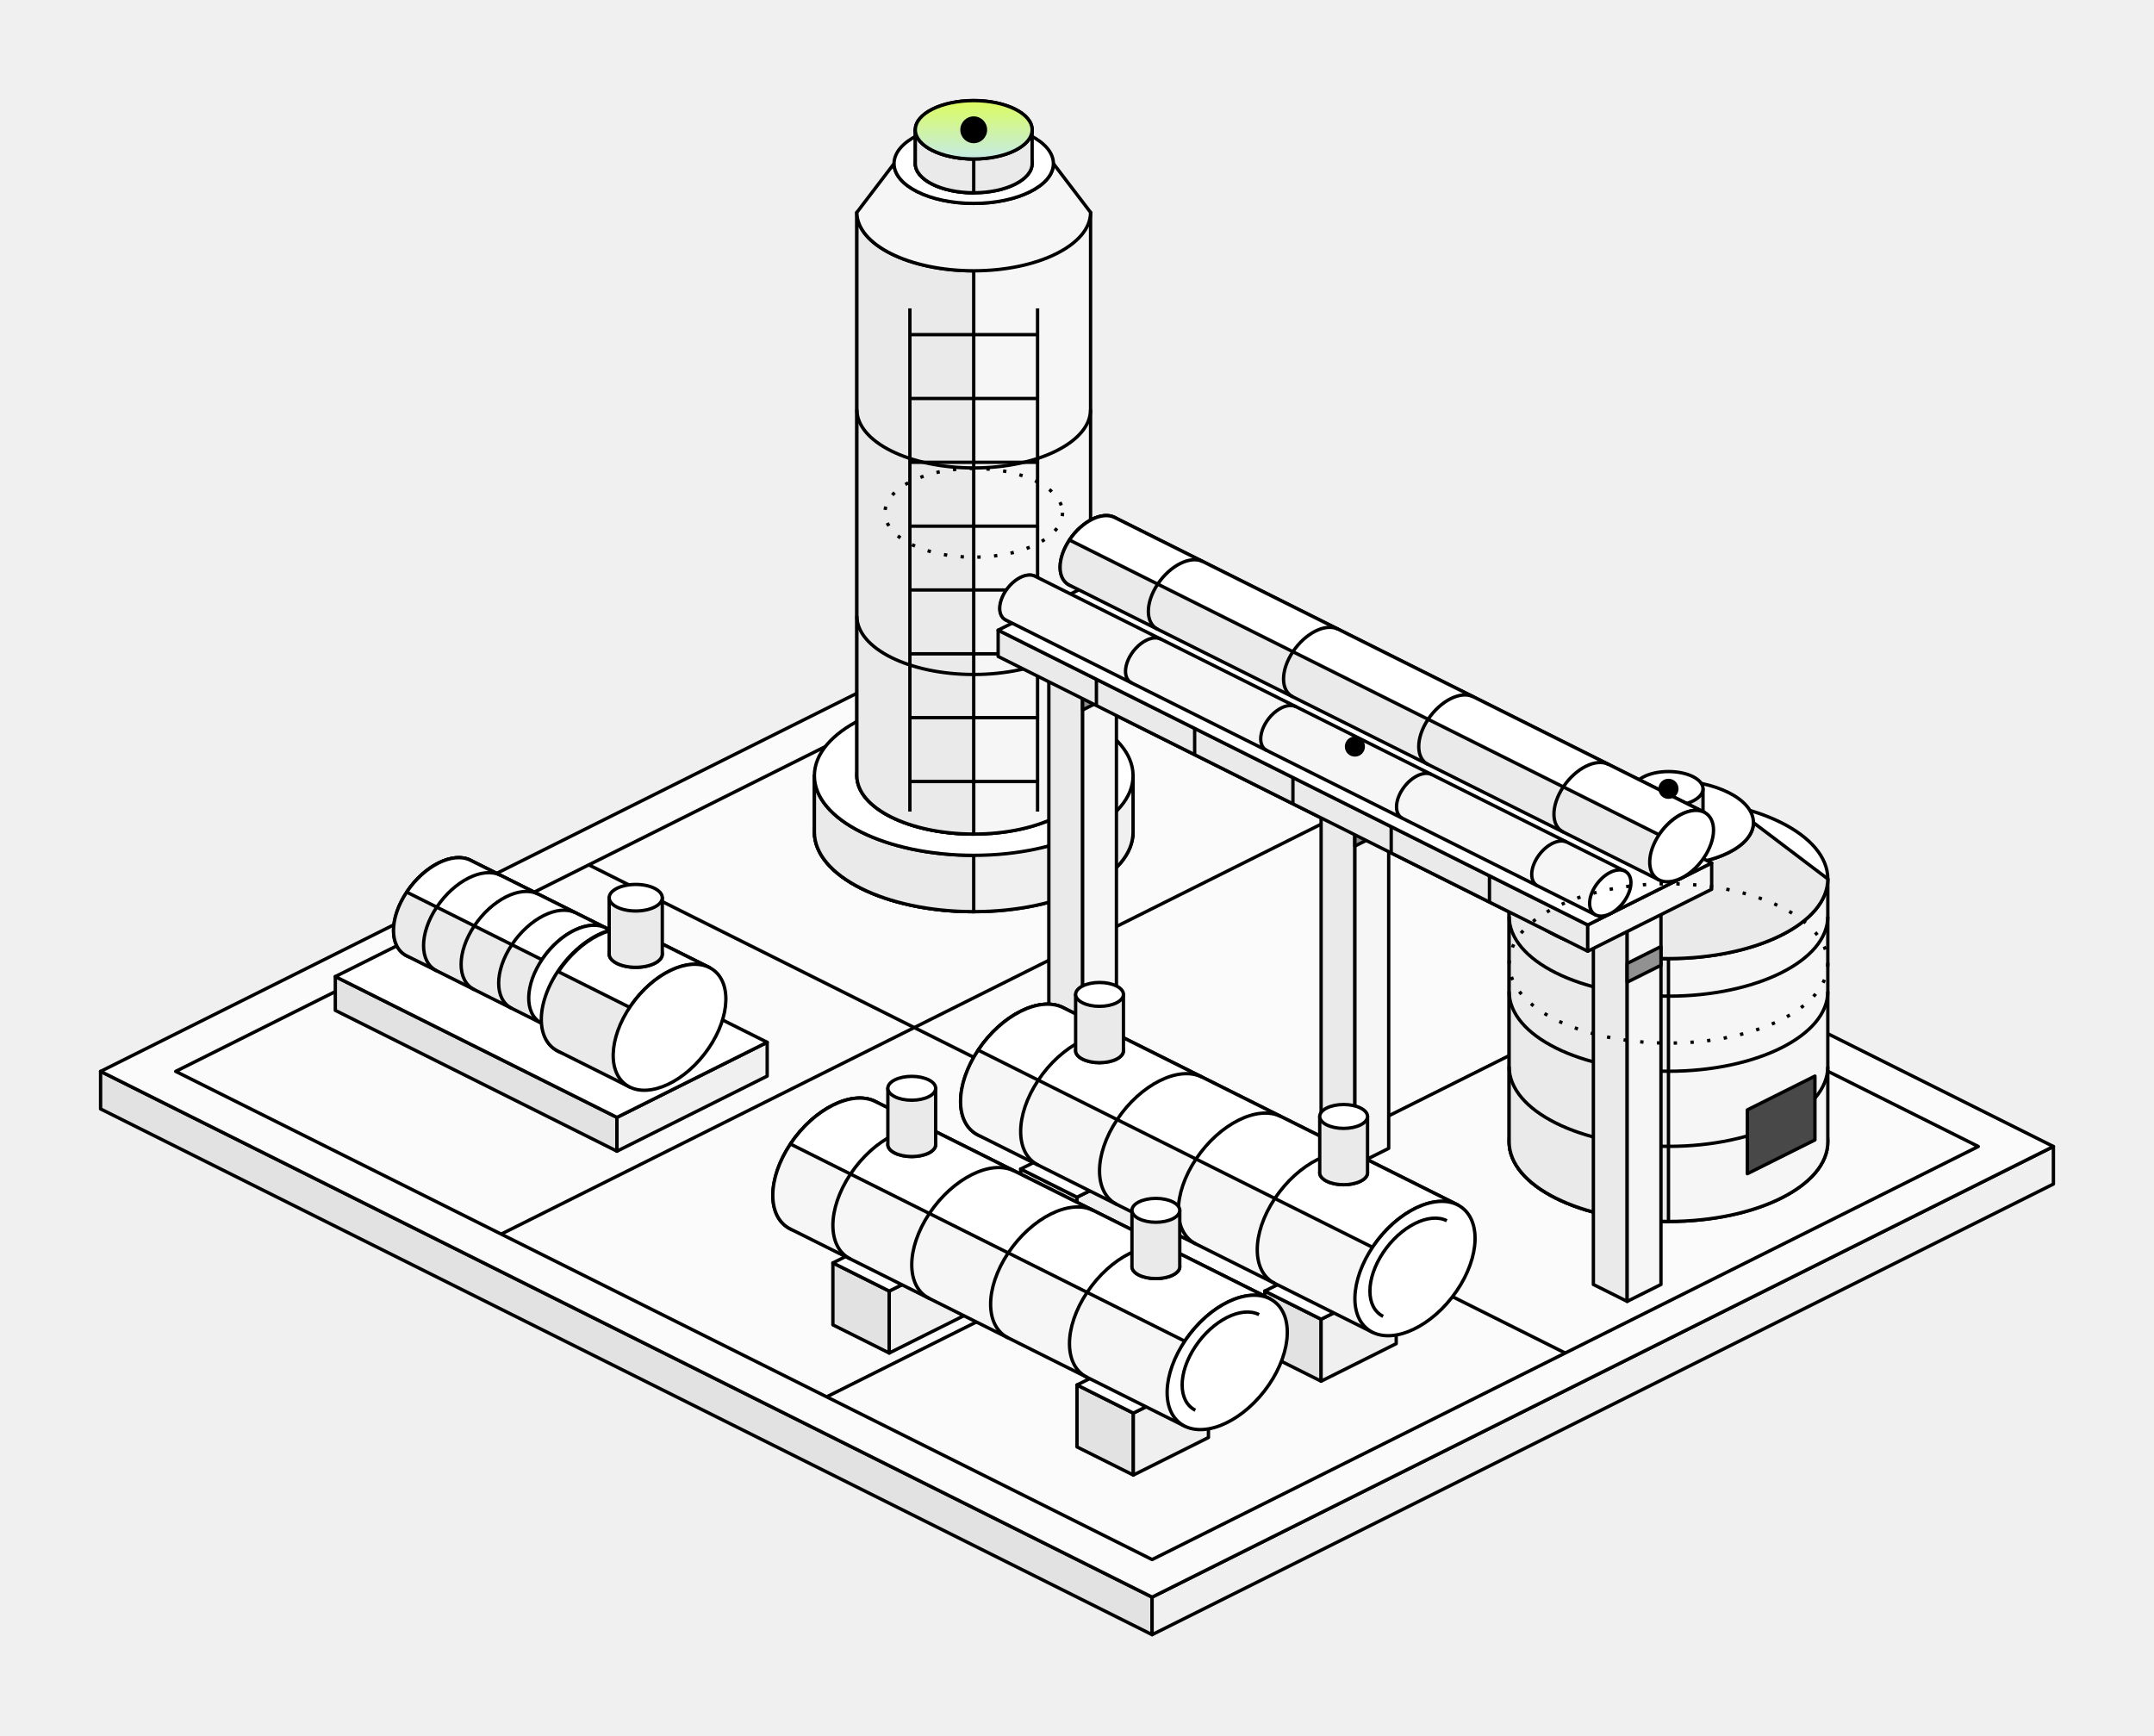
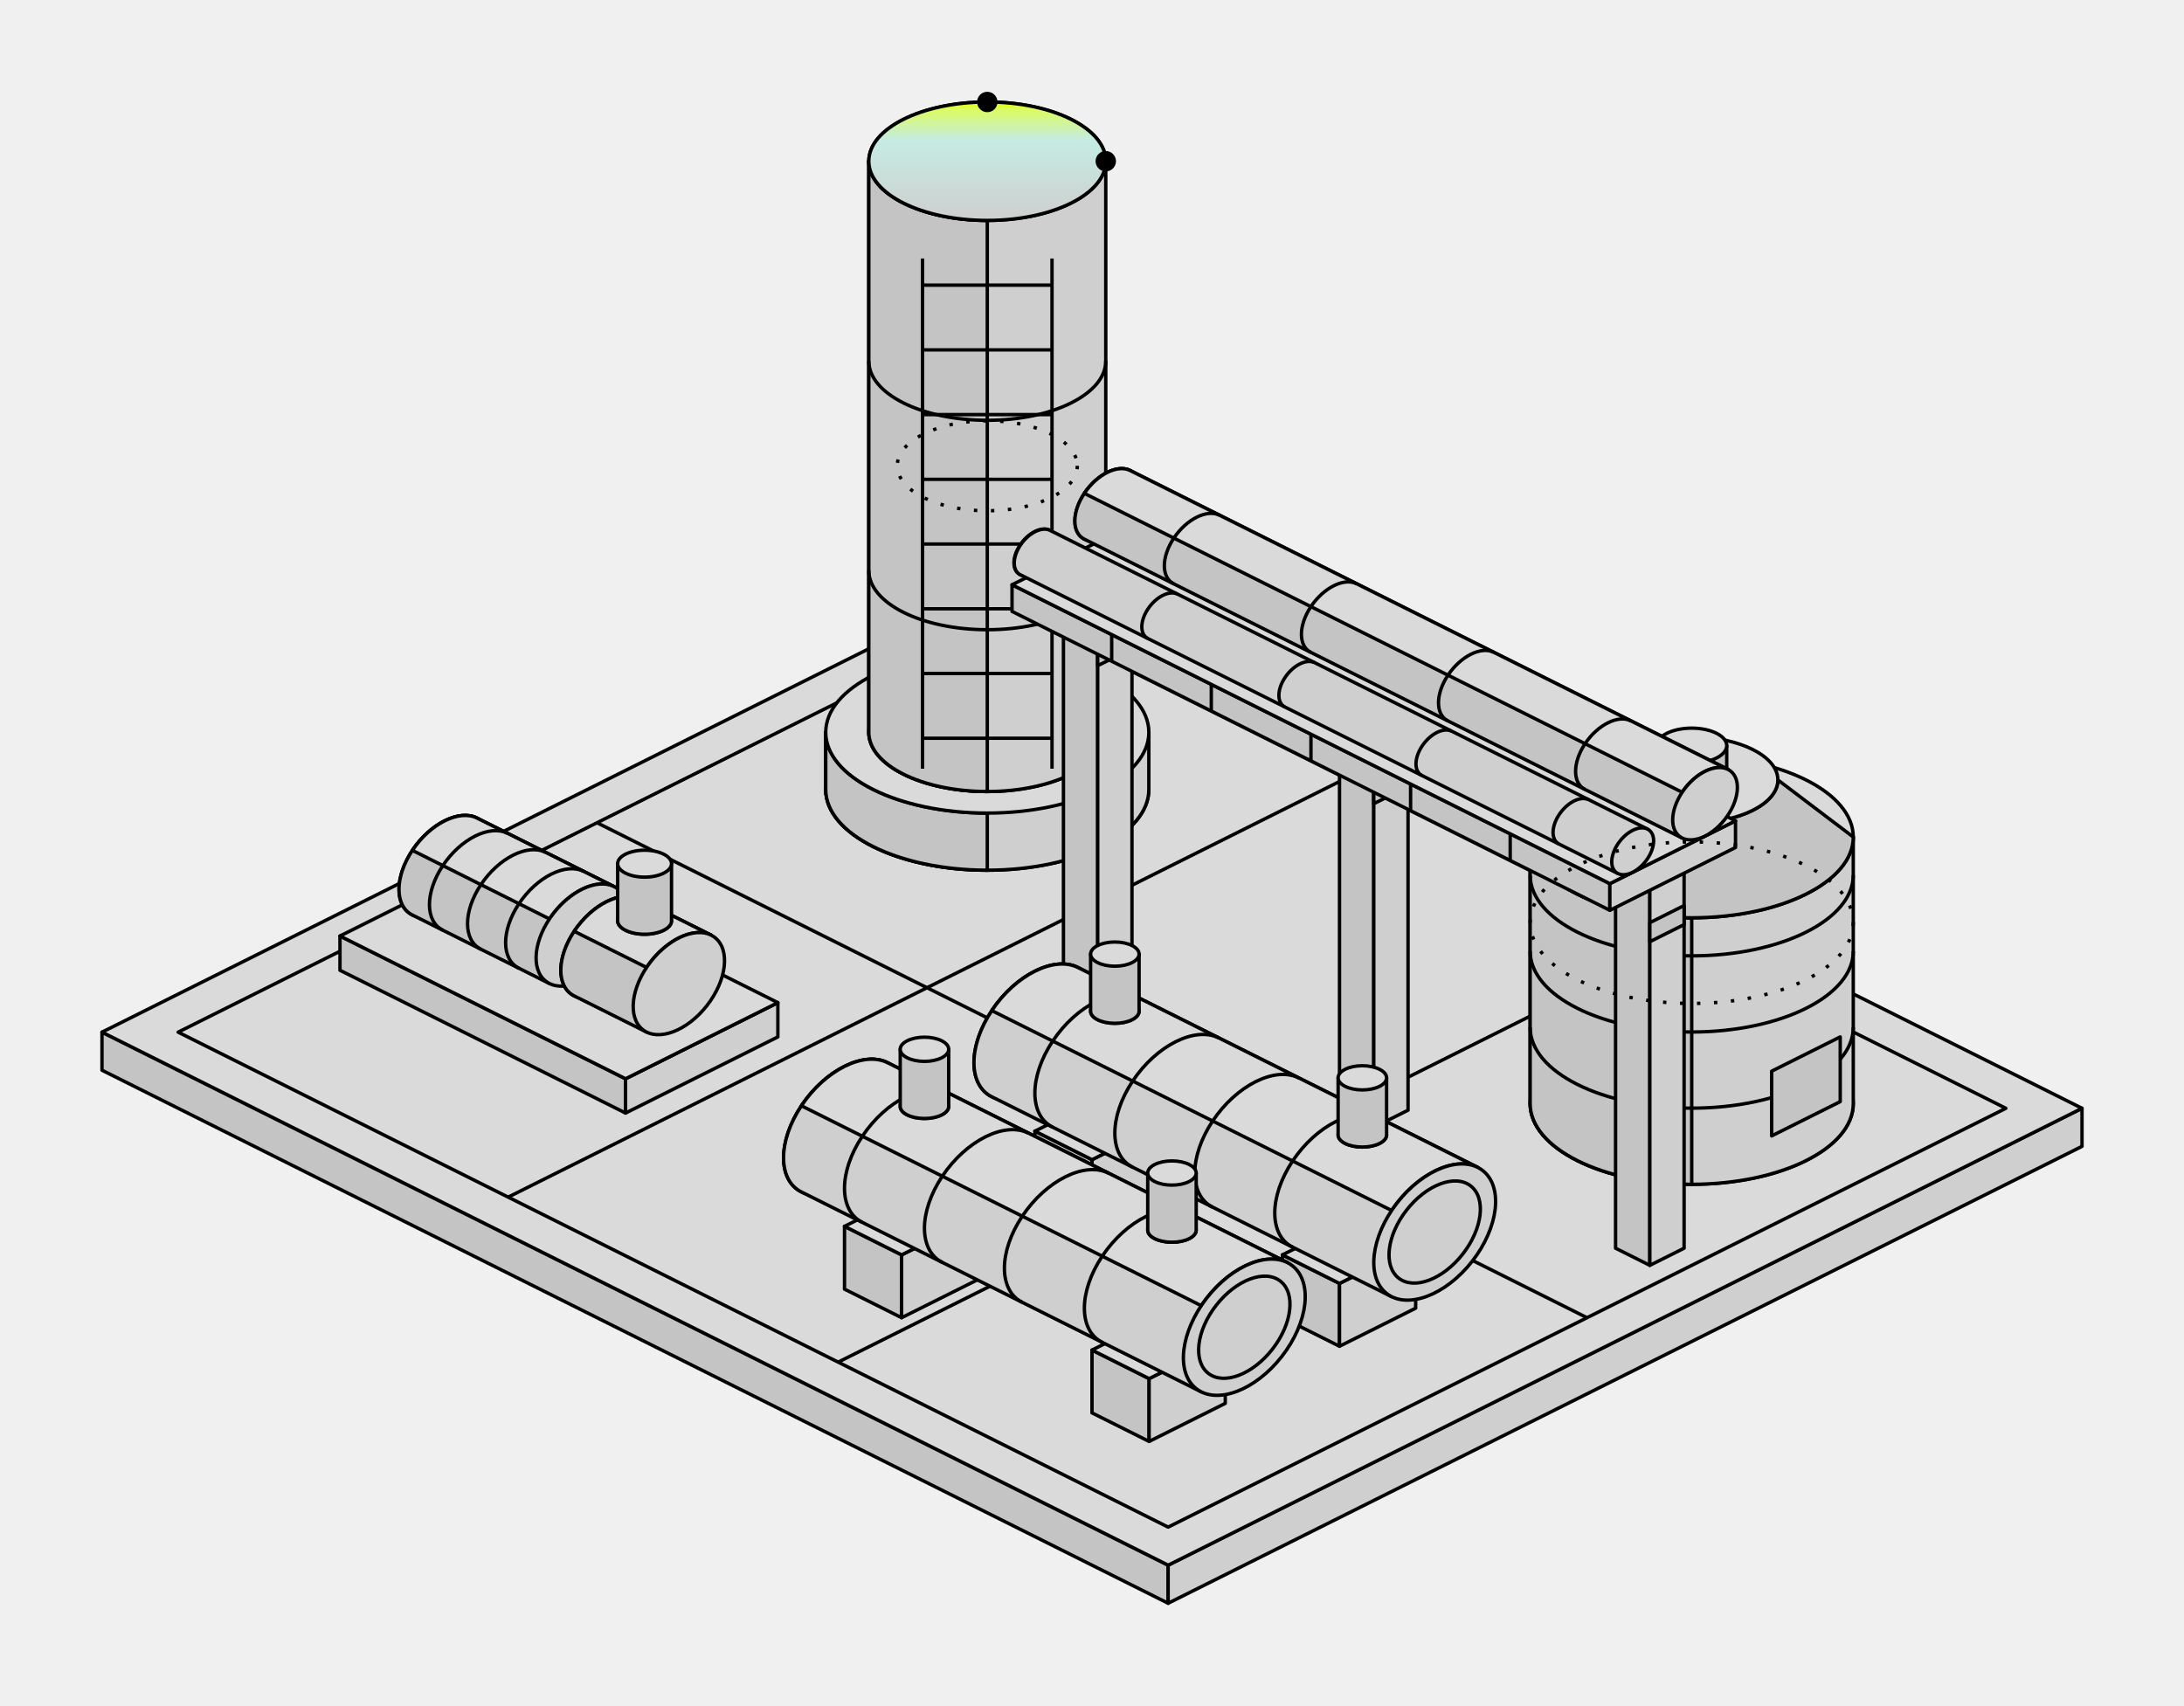
- <svg class="cf-iso" style="--vb-w:642.4; --iso-travel: 16.06" viewBox="-1.2 30.05 642.4 517.55" fill="none" aria-hidden="true">
+ <svg class="cf-iso" style="--vb-w:642.4; --iso-travel: 16.06" viewBox="-1.2 45.98 642.4 501.62" fill="none" aria-hidden="true">
  <defs>
-     <linearGradient id="cf-ex-02" x1="289.2" y1="56.44" x2="289.2" y2="120.5" gradientUnits="userSpaceOnUse">
+     <linearGradient id="cf-ex-02" x1="289.2" y1="75.98" x2="289.2" y2="110.82" gradientUnits="userSpaceOnUse">
      <stop stop-color="#E1FF00" />
      <stop offset="0.061" stop-color="#DBFC60" />
      <stop offset="0.32" stop-color="#C5EBE2" />
      <stop offset="1" stop-color="#CFCFCF" />
    </linearGradient>
  </defs>
  <g class="cf-iso__scene" stroke="#000" stroke-linejoin="round">
    <g class="cf-iso__form" data-stage="0">
-       <path d="M28.8 349.6 342.4 506.4 342.4 517.6 28.8 360.8Z" fill="#E2E2E2" />
-       <path d="M611.2 372 342.4 506.4 342.4 517.6 611.2 383.2Z" fill="#F0F0F0" />
-       <path d="M297.6 215.2 611.2 372 342.4 506.4 28.8 349.6Z" fill="#FBFBFB" />
+       <path d="M28.8 349.6 342.4 506.4 342.4 517.6 28.8 360.8Z" fill="#C4C4C4" />
+       <path d="M611.2 372 342.4 506.4 342.4 517.6 611.2 383.2Z" fill="#CFCFCF" />
+       <path d="M297.6 215.2 611.2 372 342.4 506.4 28.8 349.6Z" fill="#DADADA" />
      <path d="M297.6 226.4 588.8 372 342.4 495.2 51.2 349.6Z" />
      <path d="M394.67 274.93 148.27 398.13" />
      <path d="M491.73 323.47 245.33 446.67" />
      <path d="M174.4 288 465.6 433.6" />
    </g>
    <g class="cf-iso__form" data-stage="1">
-       <ellipse cx="289.2" cy="278.2" rx="47.52" ry="23.76" fill="#F0F0F0" />
-       <path d="M241.68 278.2 241.68 261.4 336.72 261.4 336.72 278.2A47.52 23.76 0 0 1 241.68 278.2Z" fill="#F0F0F0" />
-       <path d="M289.2 301.96A47.52 23.76 0 0 1 241.68 278.2L241.68 261.4A47.52 23.76 0 0 0 289.2 285.16Z" fill="#EAEAEA" />
-       <ellipse cx="289.2" cy="261.4" rx="47.52" ry="23.76" fill="#FFFFFF" />
-       <ellipse cx="289.2" cy="261.4" rx="34.85" ry="17.42" fill="#F6F6F6" />
-       <path d="M254.35 261.4 254.35 93.4 324.05 93.4 324.05 261.4A34.85 17.42 0 0 1 254.35 261.4Z" fill="#F6F6F6" />
-       <path d="M289.2 278.82A34.85 17.42 0 0 1 254.35 261.4L254.35 93.4A34.85 17.42 0 0 0 289.2 110.82Z" fill="#EAEAEA" />
+       <ellipse cx="289.2" cy="278.2" rx="47.52" ry="23.76" fill="#CFCFCF" />
+       <path d="M241.68 278.2 241.68 261.4 336.72 261.4 336.72 278.2A47.52 23.76 0 0 1 241.68 278.2Z" fill="#CFCFCF" />
+       <path d="M289.2 301.96A47.52 23.76 0 0 1 241.68 278.2L241.68 261.4A47.52 23.76 0 0 0 289.2 285.16Z" fill="#C4C4C4" />
+       <ellipse cx="289.2" cy="261.4" rx="47.52" ry="23.76" fill="#DADADA" />
+       <ellipse cx="289.2" cy="261.4" rx="34.85" ry="17.42" fill="#CFCFCF" />
+       <path d="M254.35 261.4 254.35 93.4 324.05 93.4 324.05 261.4A34.85 17.42 0 0 1 254.35 261.4Z" fill="#CFCFCF" />
+       <path d="M289.2 278.82A34.85 17.42 0 0 1 254.35 261.4L254.35 93.4A34.85 17.42 0 0 0 289.2 110.82Z" fill="#C4C4C4" />
+       <ellipse cx="289.2" cy="93.4" rx="34.85" ry="17.42" fill="#DADADA" />
      <path d="M324.05 213.8A34.85 17.42 0 0 1 254.35 213.8" />
      <path d="M324.05 152.2A34.85 17.42 0 0 1 254.35 152.2" />
      <path d="M308.24 272.1 308.24 122.02" />
      <path d="M270.16 272.1 270.16 122.02" />
      <path d="M308.24 263.14 270.16 263.14" />
      <path d="M308.24 244.1 270.16 244.1" />
      <path d="M308.24 225.06 270.16 225.06" />
      <path d="M308.24 206.02 270.16 206.02" />
      <path d="M308.24 186.98 270.16 186.98" />
      <path d="M308.24 167.94 270.16 167.94" />
      <path d="M308.24 148.9 270.16 148.9" />
      <path d="M308.24 129.86 270.16 129.86" />
-       <path d="M265.44 78.84L254.35 93.4A34.85 17.42 0 0 0 324.05 93.4L312.96 78.84A23.76 11.88 0 0 1 265.44 78.84Z" fill="#F6F6F6" />
-       <ellipse cx="289.2" cy="78.84" rx="23.76" ry="11.88" fill="#FFFFFF" />
-       <ellipse cx="289.2" cy="78.84" rx="17.42" ry="8.71" fill="#EAEAEA" />
-       <path d="M271.78 78.84 271.78 68.76 306.62 68.76 306.62 78.84A17.42 8.71 0 0 1 271.78 78.84Z" fill="#EAEAEA" />
-       <path d="M289.2 87.55A17.42 8.71 0 0 1 271.78 78.84L271.78 68.76A17.42 8.71 0 0 0 289.2 77.47Z" fill="#EAEAEA" />
-       <ellipse cx="289.2" cy="68.76" rx="17.42" ry="8.71" fill="#FFFFFF" />
    </g>
    <g class="cf-iso__form" data-stage="2">
-       <ellipse cx="496.4" cy="370.6" rx="47.52" ry="23.76" fill="#F6F6F6" />
-       <path d="M448.88 370.6 448.88 292.2 543.92 292.2 543.92 370.6A47.52 23.76 0 0 1 448.88 370.6Z" fill="#F6F6F6" />
-       <path d="M496.4 394.36A47.52 23.76 0 0 1 448.88 370.6L448.88 292.2A47.52 23.76 0 0 0 496.4 315.96Z" fill="#EAEAEA" />
-       <ellipse cx="496.4" cy="292.2" rx="47.52" ry="23.76" fill="#FFFFFF" />
+       <ellipse cx="496.4" cy="370.6" rx="47.52" ry="23.76" fill="#CFCFCF" />
+       <path d="M448.88 370.6 448.88 292.2 543.92 292.2 543.92 370.6A47.52 23.76 0 0 1 448.88 370.6Z" fill="#CFCFCF" />
+       <path d="M496.4 394.36A47.52 23.76 0 0 1 448.88 370.6L448.88 292.2A47.52 23.76 0 0 0 496.4 315.96Z" fill="#C4C4C4" />
+       <ellipse cx="496.4" cy="292.2" rx="47.52" ry="23.76" fill="#DADADA" />
      <path d="M543.92 348.2A47.52 23.76 0 0 1 448.88 348.2" />
      <path d="M543.92 325.8A47.52 23.76 0 0 1 448.88 325.8" />
      <path d="M543.92 303.4A47.52 23.76 0 0 1 448.88 303.4" />
-       <path d="M471.06 275.4L448.88 292.2A47.52 23.76 0 0 0 543.92 292.2L521.74 275.4A25.34 12.67 0 0 1 471.06 275.4Z" fill="#EAEAEA" />
-       <ellipse cx="496.4" cy="275.4" rx="25.34" ry="12.67" fill="#FFFFFF" />
-       <ellipse cx="496.4" cy="275.4" rx="10.3" ry="5.15" fill="#EAEAEA" />
-       <path d="M486.1 275.4 486.1 265.32 506.7 265.32 506.7 275.4A10.3 5.15 0 0 1 486.1 275.4Z" fill="#EAEAEA" />
-       <ellipse cx="496.4" cy="265.32" rx="10.3" ry="5.15" fill="#FFFFFF" />
-       <path d="M540.08 370.04 519.92 380.12 519.92 361.08 540.08 351Z" fill="#484848" />
-       <path d="M311.6 219.96 321.68 225 321.68 337 311.6 331.96Z" fill="#EAEAEA" />
-       <path d="M331.76 219.96 321.68 225 321.68 337 331.76 331.96Z" fill="#F6F6F6" />
-       <path d="M321.68 214.92 331.76 219.96 321.68 225 311.6 219.96Z" fill="#FFFFFF" />
-       <path d="M331.76 236.76 321.68 241.8 321.68 236.2 331.76 231.16Z" fill="#919191" />
-       <path d="M392.8 260.56 402.88 265.6 402.88 377.6 392.8 372.56Z" fill="#EAEAEA" />
-       <path d="M412.96 260.56 402.88 265.6 402.88 377.6 412.96 372.56Z" fill="#F6F6F6" />
-       <path d="M402.88 255.52 412.96 260.56 402.88 265.6 392.8 260.56Z" fill="#FFFFFF" />
-       <path d="M412.96 277.36 402.88 282.4 402.88 276.8 412.96 271.76Z" fill="#919191" />
-       <path d="M474 301.16 484.08 306.2 484.08 418.2 474 413.16Z" fill="#EAEAEA" />
-       <path d="M494.16 301.16 484.08 306.2 484.08 418.2 494.16 413.16Z" fill="#F6F6F6" />
-       <path d="M484.08 296.12 494.16 301.16 484.08 306.2 474 301.16Z" fill="#FFFFFF" />
-       <path d="M494.16 317.96 484.08 323 484.08 317.4 494.16 312.36Z" fill="#919191" />
-       <path d="M296.48 218 472.32 305.92 472.32 313.76 296.48 225.84Z" fill="#EAEAEA" />
-       <path d="M509.28 287.44 472.32 305.92 472.32 313.76 509.28 295.28Z" fill="#F6F6F6" />
-       <path d="M333.44 199.52 509.28 287.44 472.32 305.92 296.48 218Z" fill="#FFFFFF" />
+       <path d="M471.06 275.4L448.88 292.2A47.52 23.76 0 0 0 543.92 292.2L521.74 275.4A25.34 12.67 0 0 1 471.06 275.4Z" fill="#C4C4C4" />
+       <ellipse cx="496.4" cy="275.4" rx="25.34" ry="12.67" fill="#DADADA" />
+       <ellipse cx="496.4" cy="275.4" rx="10.3" ry="5.15" fill="#C4C4C4" />
+       <path d="M486.1 275.4 486.1 265.32 506.7 265.32 506.7 275.4A10.3 5.15 0 0 1 486.1 275.4Z" fill="#C4C4C4" />
+       <ellipse cx="496.4" cy="265.32" rx="10.3" ry="5.15" fill="#DADADA" />
+       <path d="M540.08 370.04 519.92 380.12 519.92 361.08 540.08 351Z" fill="#C4C4C4" />
+       <path d="M311.6 219.96 321.68 225 321.68 337 311.6 331.96Z" fill="#C4C4C4" />
+       <path d="M331.76 219.96 321.68 225 321.68 337 331.76 331.96Z" fill="#CFCFCF" />
+       <path d="M321.68 214.92 331.76 219.96 321.68 225 311.6 219.96Z" fill="#DADADA" />
+       <path d="M331.76 236.76 321.68 241.8 321.68 236.2 331.76 231.16Z" fill="#C4C4C4" />
+       <path d="M392.8 260.56 402.88 265.6 402.88 377.6 392.8 372.56Z" fill="#C4C4C4" />
+       <path d="M412.96 260.56 402.88 265.6 402.88 377.6 412.96 372.56Z" fill="#CFCFCF" />
+       <path d="M402.88 255.52 412.96 260.56 402.88 265.6 392.8 260.56Z" fill="#DADADA" />
+       <path d="M412.96 277.36 402.88 282.4 402.88 276.8 412.96 271.76Z" fill="#C4C4C4" />
+       <path d="M474 301.16 484.08 306.2 484.08 418.2 474 413.16Z" fill="#C4C4C4" />
+       <path d="M494.16 301.16 484.08 306.2 484.08 418.2 494.16 413.16Z" fill="#CFCFCF" />
+       <path d="M484.08 296.12 494.16 301.16 484.08 306.2 474 301.16Z" fill="#DADADA" />
+       <path d="M494.16 317.96 484.08 323 484.08 317.4 494.16 312.36Z" fill="#C4C4C4" />
+       <path d="M296.48 218 472.32 305.92 472.32 313.76 296.48 225.84Z" fill="#C4C4C4" />
+       <path d="M509.28 287.44 472.32 305.92 472.32 313.76 509.28 295.28Z" fill="#CFCFCF" />
+       <path d="M333.44 199.52 509.28 287.44 472.32 305.92 296.48 218Z" fill="#DADADA" />
      <path d="M325.79 240.49 325.79 232.65" />
      <path d="M355.09 255.15 355.09 247.31" />
      <path d="M384.4 269.8 384.4 261.96" />
      <path d="M413.71 284.45 413.71 276.61" />
      <path d="M443.01 299.11 443.01 291.27" />
-       <ellipse cx="324.48" cy="194.48" rx="12.19" ry="7.43" transform="rotate(127.98 324.48 194.48)" fill="#EAEAEA" />
-       <path d="M331.21 184.38 507.05 272.3 493.59 292.5 317.75 204.58A12.19 7.43 127.98 0 1 331.21 184.38Z" fill="#EAEAEA" />
-       <path d="M317.75 191.11A12.19 7.43 127.98 0 1 331.21 184.38L507.05 272.3A12.19 7.43 127.98 0 0 493.59 279.03Z" fill="#FFFFFF" />
-       <ellipse cx="500.32" cy="282.4" rx="12.19" ry="7.43" transform="rotate(127.98 500.32 282.4)" fill="#FFFFFF" />
+       <ellipse cx="324.48" cy="194.48" rx="12.19" ry="7.43" transform="rotate(127.98 324.48 194.48)" fill="#C4C4C4" />
+       <path d="M331.21 184.38 507.05 272.3 493.59 292.5 317.75 204.58A12.19 7.43 127.98 0 1 331.21 184.38Z" fill="#C4C4C4" />
+       <path d="M317.75 191.11A12.19 7.43 127.98 0 1 331.21 184.38L507.05 272.3A12.19 7.43 127.98 0 0 493.59 279.03Z" fill="#DADADA" />
+       <ellipse cx="500.32" cy="282.4" rx="12.19" ry="7.43" transform="rotate(127.98 500.32 282.4)" fill="#CFCFCF" />
      <path d="M344.07 217.74A12.19 7.43 127.98 0 1 357.53 197.54" />
      <path d="M384.39 237.9A12.19 7.43 127.98 0 1 397.85 217.7" />
      <path d="M424.71 258.06A12.19 7.43 127.98 0 1 438.17 237.86" />
      <path d="M465.03 278.22A12.19 7.43 127.98 0 1 478.49 258.02" />
-       <ellipse cx="303.2" cy="208.48" rx="7.89" ry="4.81" transform="rotate(127.98 303.2 208.48)" fill="#F6F6F6" />
-       <path d="M307.56 201.95 483.4 289.87 474.68 302.93 298.84 215.01A7.89 4.81 127.98 1 1 307.56 201.95Z" fill="#F6F6F6" />
-       <ellipse cx="479.04" cy="296.4" rx="7.89" ry="4.81" transform="rotate(127.98 479.04 296.4)" fill="#FFFFFF" />
-       <path d="M336.36 233.77A7.89 4.81 127.98 1 1 345.08 220.71" />
-       <path d="M376.68 253.93A7.89 4.81 127.98 1 1 385.4 240.87" />
+       <ellipse cx="303.2" cy="208.48" rx="7.89" ry="4.81" transform="rotate(127.98 303.2 208.48)" fill="#CFCFCF" />
+       <path d="M307.56 201.95 483.4 289.87 474.68 302.93 298.84 215.01A7.89 4.81 127.98 0 1 307.56 201.95Z" fill="#CFCFCF" />
+       <ellipse cx="479.04" cy="296.4" rx="7.89" ry="4.81" transform="rotate(127.98 479.04 296.4)" fill="#CFCFCF" />
+       <path d="M336.36 233.77A7.89 4.81 127.98 0 1 345.08 220.71" />
+       <path d="M376.68 253.93A7.89 4.81 127.98 0 1 385.4 240.87" />
      <path d="M417 274.09A7.89 4.81 127.98 0 1 425.72 261.03" />
      <path d="M457.32 294.25A7.89 4.81 127.98 0 1 466.04 281.19" />
-       <path d="M98.8 321.32 182.8 363.32 182.8 373.4 98.8 331.4Z" fill="#E2E2E2" />
-       <path d="M227.6 340.92 182.8 363.32 182.8 373.4 227.6 351Z" fill="#F0F0F0" />
-       <path d="M143.6 298.92 227.6 340.92 182.8 363.32 98.8 321.32Z" fill="#FFFFFF" />
-       <ellipse cx="129.6" cy="300.88" rx="17.21" ry="10.49" transform="rotate(127.98 129.6 300.88)" fill="#EAEAEA" />
-       <path d="M139.1 286.62 179.42 306.78 160.42 335.3 120.1 315.14A17.21 10.49 127.98 1 1 139.1 286.62Z" fill="#EAEAEA" />
-       <path d="M120.1 296.13A17.21 10.49 127.98 0 1 139.1 286.62L179.42 306.78A17.21 10.49 127.98 0 0 160.42 316.29Z" fill="#FFFFFF" />
-       <ellipse cx="169.92" cy="321.04" rx="17.21" ry="10.49" transform="rotate(127.98 169.92 321.04)" fill="#FFFFFF" />
+       <path d="M98.8 321.32 182.8 363.32 182.8 373.4 98.8 331.4Z" fill="#C4C4C4" />
+       <path d="M227.6 340.92 182.8 363.32 182.8 373.4 227.6 351Z" fill="#CFCFCF" />
+       <path d="M143.6 298.92 227.6 340.92 182.8 363.32 98.8 321.32Z" fill="#DADADA" />
+       <ellipse cx="129.6" cy="300.88" rx="17.21" ry="10.49" transform="rotate(127.98 129.6 300.88)" fill="#C4C4C4" />
+       <path d="M139.1 286.62 179.42 306.78 160.42 335.3 120.1 315.14A17.21 10.49 127.98 0 1 139.1 286.62Z" fill="#C4C4C4" />
+       <path d="M120.1 296.13A17.21 10.49 127.98 0 1 139.1 286.62L179.42 306.78A17.21 10.49 127.98 0 0 160.42 316.29Z" fill="#DADADA" />
+       <ellipse cx="169.92" cy="321.04" rx="17.21" ry="10.49" transform="rotate(127.98 169.92 321.04)" fill="#CFCFCF" />
      <path d="M129.06 319.62A17.21 10.49 127.98 0 1 148.06 291.1" />
      <path d="M140.26 325.22A17.21 10.49 127.98 0 1 159.26 296.7" />
      <path d="M151.46 330.82A17.21 10.49 127.98 0 1 170.46 302.3" />
-       <ellipse cx="177.2" cy="325.8" rx="21.52" ry="13.12" transform="rotate(127.98 177.2 325.8)" fill="#EAEAEA" />
-       <path d="M189.08 307.98 210.36 318.62 186.6 354.26 165.32 343.62A21.52 13.12 127.98 1 1 189.08 307.98Z" fill="#EAEAEA" />
-       <path d="M165.32 319.86A21.52 13.12 127.98 0 1 189.08 307.98L210.36 318.62A21.52 13.12 127.98 0 0 186.6 330.5Z" fill="#FFFFFF" />
-       <ellipse cx="198.48" cy="336.44" rx="21.52" ry="13.12" transform="rotate(127.98 198.48 336.44)" fill="#FFFFFF" />
-       <ellipse cx="188.4" cy="314.6" rx="7.92" ry="3.96" fill="#EAEAEA" />
-       <path d="M180.48 314.6 180.48 297.8 196.32 297.8 196.32 314.6A7.92 3.96 0 0 1 180.48 314.6Z" fill="#EAEAEA" />
-       <ellipse cx="188.4" cy="297.8" rx="7.92" ry="3.96" fill="#FFFFFF" />
+       <ellipse cx="177.2" cy="324.68" rx="17.21" ry="10.49" transform="rotate(127.98 177.2 324.68)" fill="#C4C4C4" />
+       <path d="M186.7 310.42 207.98 321.06 188.98 349.58 167.7 338.94A17.21 10.49 127.98 0 1 186.7 310.42Z" fill="#C4C4C4" />
+       <path d="M167.7 319.93A17.21 10.49 127.98 0 1 186.7 310.42L207.98 321.06A17.21 10.49 127.98 0 0 188.98 330.57Z" fill="#DADADA" />
+       <ellipse cx="198.48" cy="335.32" rx="17.21" ry="10.49" transform="rotate(127.98 198.48 335.32)" fill="#CFCFCF" />
+       <ellipse cx="188.4" cy="316.84" rx="7.92" ry="3.96" fill="#C4C4C4" />
+       <path d="M180.48 316.84 180.48 300.04 196.32 300.04 196.32 316.84A7.92 3.96 0 0 1 180.48 316.84Z" fill="#C4C4C4" />
+       <ellipse cx="188.4" cy="300.04" rx="7.92" ry="3.96" fill="#DADADA" />
    </g>
    <g class="cf-iso__form" data-stage="3">
-       <path d="M303.2 378.72 320 387.12 320 405.6 303.2 397.2Z" fill="#E2E2E2" />
-       <path d="M342.4 375.92 320 387.12 320 405.6 342.4 394.4Z" fill="#F0F0F0" />
-       <path d="M325.6 367.52 342.4 375.92 320 387.12 303.2 378.72Z" fill="#FFFFFF" />
-       <path d="M376 415.12 392.8 423.52 392.8 442 376 433.6Z" fill="#E2E2E2" />
-       <path d="M415.2 412.32 392.8 423.52 392.8 442 415.2 430.8Z" fill="#F0F0F0" />
-       <path d="M398.4 403.92 415.2 412.32 392.8 423.52 376 415.12Z" fill="#FFFFFF" />
-       <ellipse cx="303.2" cy="349.6" rx="22.95" ry="13.99" transform="rotate(127.98 303.2 349.6)" fill="#EAEAEA" />
-       <path d="M315.87 330.59 433.47 389.39 408.13 427.41 290.53 368.61A22.95 13.99 127.98 0 1 315.87 330.59Z" fill="#F6F6F6" />
-       <path d="M290.53 343.26A22.95 13.99 127.98 0 1 315.87 330.59L433.47 389.39A22.95 13.99 127.98 0 0 408.13 402.06Z" fill="#FFFFFF" />
-       <ellipse cx="420.8" cy="408.4" rx="22.95" ry="13.99" transform="rotate(127.98 420.8 408.4)" fill="#FFFFFF" />
+       <path d="M303.2 378.72 320 387.12 320 405.6 303.2 397.2Z" fill="#C4C4C4" />
+       <path d="M342.4 375.92 320 387.12 320 405.6 342.4 394.4Z" fill="#CFCFCF" />
+       <path d="M325.6 367.52 342.4 375.92 320 387.12 303.2 378.72Z" fill="#DADADA" />
+       <path d="M376 415.12 392.8 423.52 392.8 442 376 433.6Z" fill="#C4C4C4" />
+       <path d="M415.2 412.32 392.8 423.52 392.8 442 415.2 430.8Z" fill="#CFCFCF" />
+       <path d="M398.4 403.92 415.2 412.32 392.8 423.52 376 415.12Z" fill="#DADADA" />
+       <ellipse cx="303.2" cy="349.6" rx="22.95" ry="13.99" transform="rotate(127.98 303.2 349.6)" fill="#C4C4C4" />
+       <path d="M315.87 330.59 433.47 389.39 408.13 427.41 290.53 368.61A22.95 13.99 127.98 0 1 315.87 330.59Z" fill="#CFCFCF" />
+       <path d="M290.53 343.26A22.95 13.99 127.98 0 1 315.87 330.59L433.47 389.39A22.95 13.99 127.98 0 0 408.13 402.06Z" fill="#DADADA" />
+       <ellipse cx="420.8" cy="408.4" rx="22.95" ry="13.99" transform="rotate(127.98 420.8 408.4)" fill="#CFCFCF" />
      <path d="M308.45 377.57A22.95 13.99 127.98 0 1 333.79 339.55" />
      <path d="M331.97 389.33A22.95 13.99 127.98 0 1 357.31 351.31" />
      <path d="M355.49 401.09A22.95 13.99 127.98 0 1 380.83 363.07" />
      <path d="M379.01 412.85A22.95 13.99 127.98 0 1 404.35 374.83" />
-       <path d="M411.3 422.66A17.21 10.49 127.98 0 1 430.3 394.14" />
-       <ellipse cx="326.72" cy="343.44" rx="7.13" ry="3.56" fill="#EAEAEA" />
-       <path d="M319.59 343.44 319.59 326.64 333.85 326.64 333.85 343.44A7.13 3.56 0 0 1 319.59 343.44Z" fill="#EAEAEA" />
-       <ellipse cx="326.72" cy="326.64" rx="7.13" ry="3.56" fill="#FFFFFF" />
-       <ellipse cx="399.52" cy="379.84" rx="7.13" ry="3.56" fill="#EAEAEA" />
-       <path d="M392.39 379.84 392.39 363.04 406.65 363.04 406.65 379.84A7.13 3.56 0 0 1 392.39 379.84Z" fill="#EAEAEA" />
-       <ellipse cx="399.52" cy="363.04" rx="7.13" ry="3.56" fill="#FFFFFF" />
-       <path d="M247.2 406.72 264 415.12 264 433.6 247.2 425.2Z" fill="#E2E2E2" />
-       <path d="M286.4 403.92 264 415.12 264 433.6 286.4 422.4Z" fill="#F0F0F0" />
-       <path d="M269.6 395.52 286.4 403.92 264 415.12 247.2 406.72Z" fill="#FFFFFF" />
-       <path d="M320 443.12 336.8 451.52 336.8 470 320 461.6Z" fill="#E2E2E2" />
-       <path d="M359.2 440.32 336.8 451.52 336.8 470 359.2 458.8Z" fill="#F0F0F0" />
-       <path d="M342.4 431.92 359.2 440.32 336.8 451.52 320 443.12Z" fill="#FFFFFF" />
-       <ellipse cx="247.2" cy="377.6" rx="22.95" ry="13.99" transform="rotate(127.98 247.2 377.6)" fill="#EAEAEA" />
-       <path d="M259.87 358.59 377.47 417.39 352.13 455.41 234.53 396.61A22.95 13.99 127.98 0 1 259.87 358.59Z" fill="#F6F6F6" />
-       <path d="M234.53 371.26A22.95 13.99 127.98 0 1 259.87 358.59L377.47 417.39A22.95 13.99 127.98 0 0 352.13 430.06Z" fill="#FFFFFF" />
-       <ellipse cx="364.8" cy="436.4" rx="22.95" ry="13.99" transform="rotate(127.98 364.8 436.4)" fill="#FFFFFF" />
+       <ellipse cx="420.8" cy="408.4" rx="17.21" ry="10.49" transform="rotate(127.98 420.8 408.4)" fill="none" />
+       <ellipse cx="326.72" cy="343.44" rx="7.13" ry="3.56" fill="#C4C4C4" />
+       <path d="M319.59 343.44 319.59 326.64 333.85 326.64 333.85 343.44A7.13 3.56 0 0 1 319.59 343.44Z" fill="#C4C4C4" />
+       <ellipse cx="326.72" cy="326.64" rx="7.13" ry="3.56" fill="#DADADA" />
+       <ellipse cx="399.52" cy="379.84" rx="7.13" ry="3.56" fill="#C4C4C4" />
+       <path d="M392.39 379.84 392.39 363.04 406.65 363.04 406.65 379.84A7.13 3.56 0 0 1 392.39 379.84Z" fill="#C4C4C4" />
+       <ellipse cx="399.52" cy="363.04" rx="7.13" ry="3.56" fill="#DADADA" />
+       <path d="M247.2 406.72 264 415.12 264 433.6 247.2 425.2Z" fill="#C4C4C4" />
+       <path d="M286.4 403.92 264 415.12 264 433.6 286.4 422.4Z" fill="#CFCFCF" />
+       <path d="M269.6 395.52 286.4 403.92 264 415.12 247.2 406.72Z" fill="#DADADA" />
+       <path d="M320 443.12 336.8 451.52 336.8 470 320 461.6Z" fill="#C4C4C4" />
+       <path d="M359.2 440.32 336.8 451.52 336.8 470 359.2 458.8Z" fill="#CFCFCF" />
+       <path d="M342.4 431.92 359.2 440.32 336.8 451.52 320 443.12Z" fill="#DADADA" />
+       <ellipse cx="247.2" cy="377.6" rx="22.95" ry="13.99" transform="rotate(127.98 247.2 377.6)" fill="#C4C4C4" />
+       <path d="M259.87 358.59 377.47 417.39 352.13 455.41 234.53 396.61A22.95 13.99 127.98 0 1 259.87 358.59Z" fill="#CFCFCF" />
+       <path d="M234.53 371.26A22.95 13.99 127.98 0 1 259.87 358.59L377.47 417.39A22.95 13.99 127.98 0 0 352.13 430.06Z" fill="#DADADA" />
+       <ellipse cx="364.8" cy="436.4" rx="22.95" ry="13.99" transform="rotate(127.98 364.8 436.4)" fill="#CFCFCF" />
      <path d="M252.45 405.57A22.95 13.99 127.98 0 1 277.79 367.55" />
      <path d="M275.97 417.33A22.95 13.99 127.98 0 1 301.31 379.31" />
      <path d="M299.49 429.09A22.95 13.99 127.98 0 1 324.83 391.07" />
      <path d="M323.01 440.85A22.95 13.99 127.98 0 1 348.35 402.83" />
-       <path d="M355.3 450.66A17.21 10.49 127.98 0 1 374.3 422.14" />
-       <ellipse cx="270.72" cy="371.44" rx="7.13" ry="3.56" fill="#EAEAEA" />
-       <path d="M263.59 371.44 263.59 354.64 277.85 354.64 277.85 371.44A7.13 3.56 0 0 1 263.59 371.44Z" fill="#EAEAEA" />
-       <ellipse cx="270.72" cy="354.64" rx="7.13" ry="3.56" fill="#FFFFFF" />
-       <ellipse cx="343.52" cy="407.84" rx="7.13" ry="3.56" fill="#EAEAEA" />
-       <path d="M336.39 407.84 336.39 391.04 350.65 391.04 350.65 407.84A7.13 3.56 0 0 1 336.39 407.84Z" fill="#EAEAEA" />
-       <ellipse cx="343.52" cy="391.04" rx="7.13" ry="3.56" fill="#FFFFFF" />
+       <ellipse cx="364.8" cy="436.4" rx="17.21" ry="10.49" transform="rotate(127.98 364.8 436.4)" fill="none" />
+       <ellipse cx="270.72" cy="371.44" rx="7.13" ry="3.56" fill="#C4C4C4" />
+       <path d="M263.59 371.44 263.59 354.64 277.85 354.64 277.85 371.44A7.13 3.56 0 0 1 263.59 371.44Z" fill="#C4C4C4" />
+       <ellipse cx="270.72" cy="354.64" rx="7.13" ry="3.56" fill="#DADADA" />
+       <ellipse cx="343.52" cy="407.84" rx="7.13" ry="3.56" fill="#C4C4C4" />
+       <path d="M336.39 407.84 336.39 391.04 350.65 391.04 350.65 407.84A7.13 3.56 0 0 1 336.39 407.84Z" fill="#C4C4C4" />
+       <ellipse cx="343.52" cy="391.04" rx="7.13" ry="3.56" fill="#DADADA" />
    </g>
    <g class="cf-iso__ghost" stroke-dasharray="1 4" fill="none">
      <ellipse cx="496.4" cy="317.4" rx="47.52" ry="23.76" fill="none" />
      <ellipse cx="289.2" cy="183" rx="26.48" ry="13.24" fill="none" />
    </g>
-     <ellipse class="cf-iso__light" cx="289.2" cy="68.76" rx="17.42" ry="8.71" fill="url(#cf-ex-02)" />
-     <circle class="cf-iso__node" cx="289.2" cy="68.76" r="4" fill="#000" stroke="none" />
-     <circle class="cf-iso__node" cx="496.4" cy="265.32" r="3" fill="#000" stroke="none" />
-     <circle class="cf-iso__node" cx="402.88" cy="252.72" r="3" fill="#000" stroke="none" />
+     <ellipse class="cf-iso__light" cx="289.2" cy="93.4" rx="34.85" ry="17.42" fill="url(#cf-ex-02)" />
+     <circle class="cf-iso__node" cx="289.2" cy="75.98" r="3" fill="#000" stroke="none" />
+     <circle class="cf-iso__node" cx="324.05" cy="93.4" r="3" fill="#000" stroke="none" />
  </g>
</svg>
